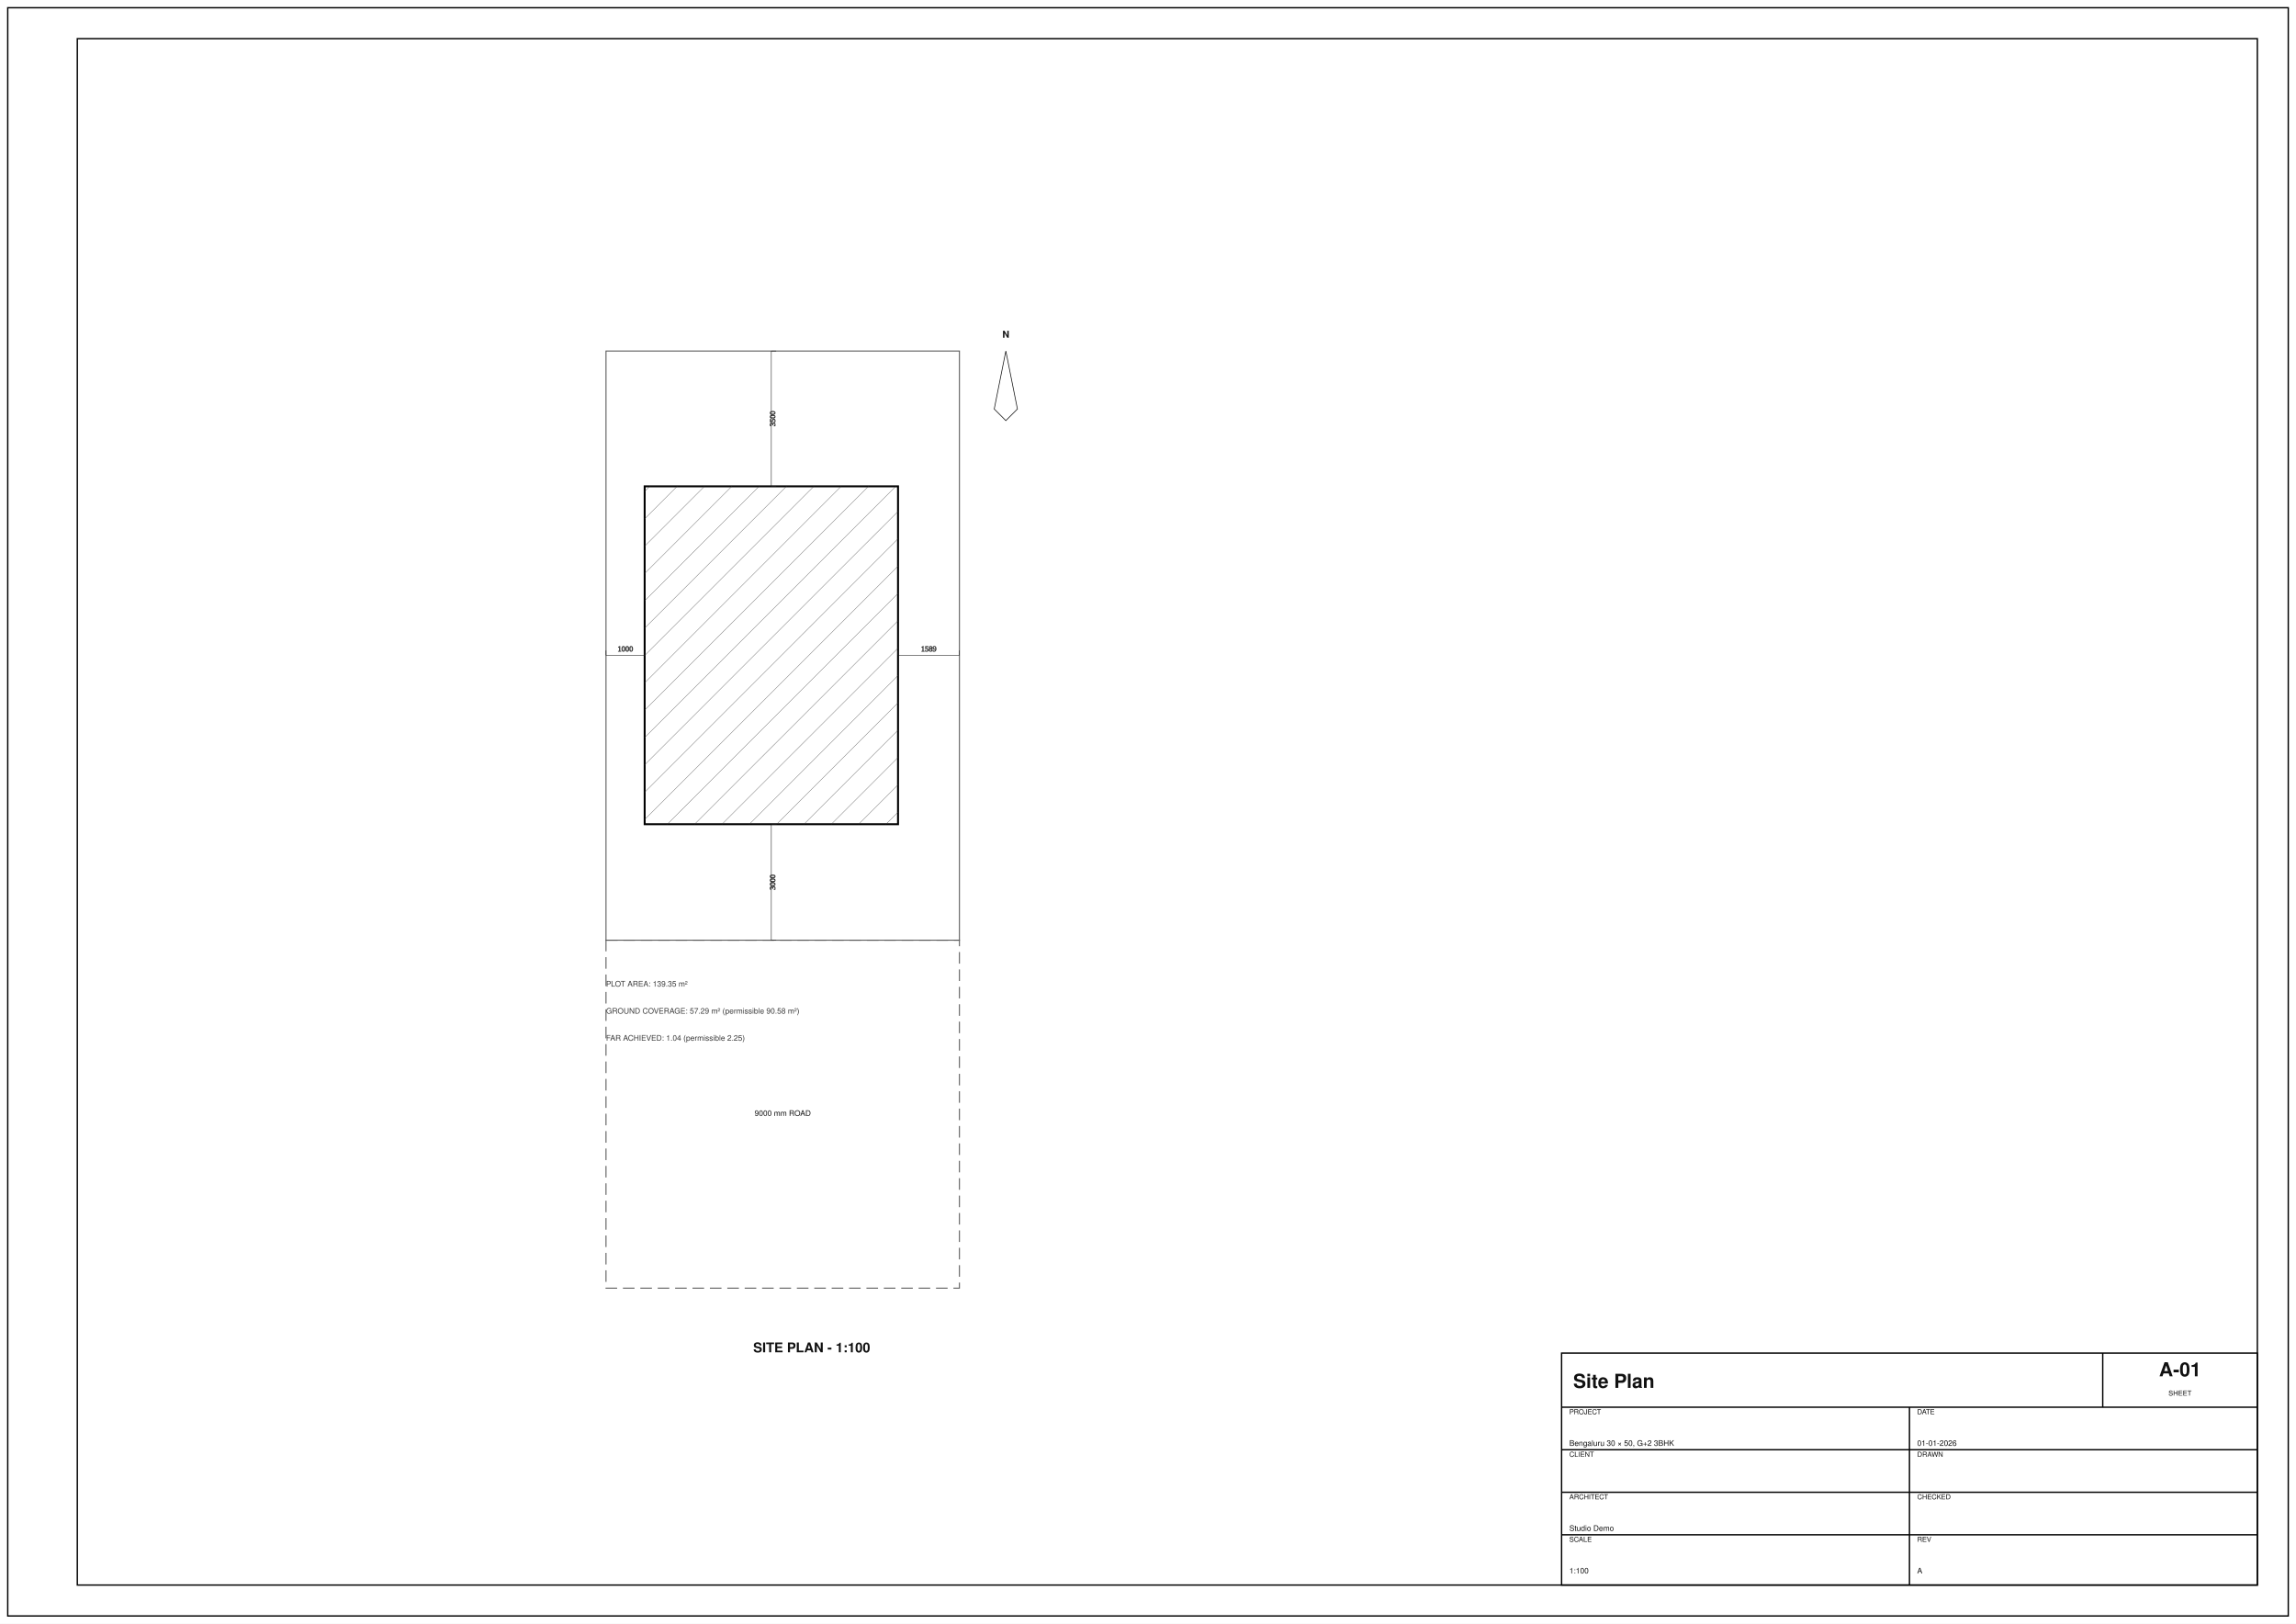
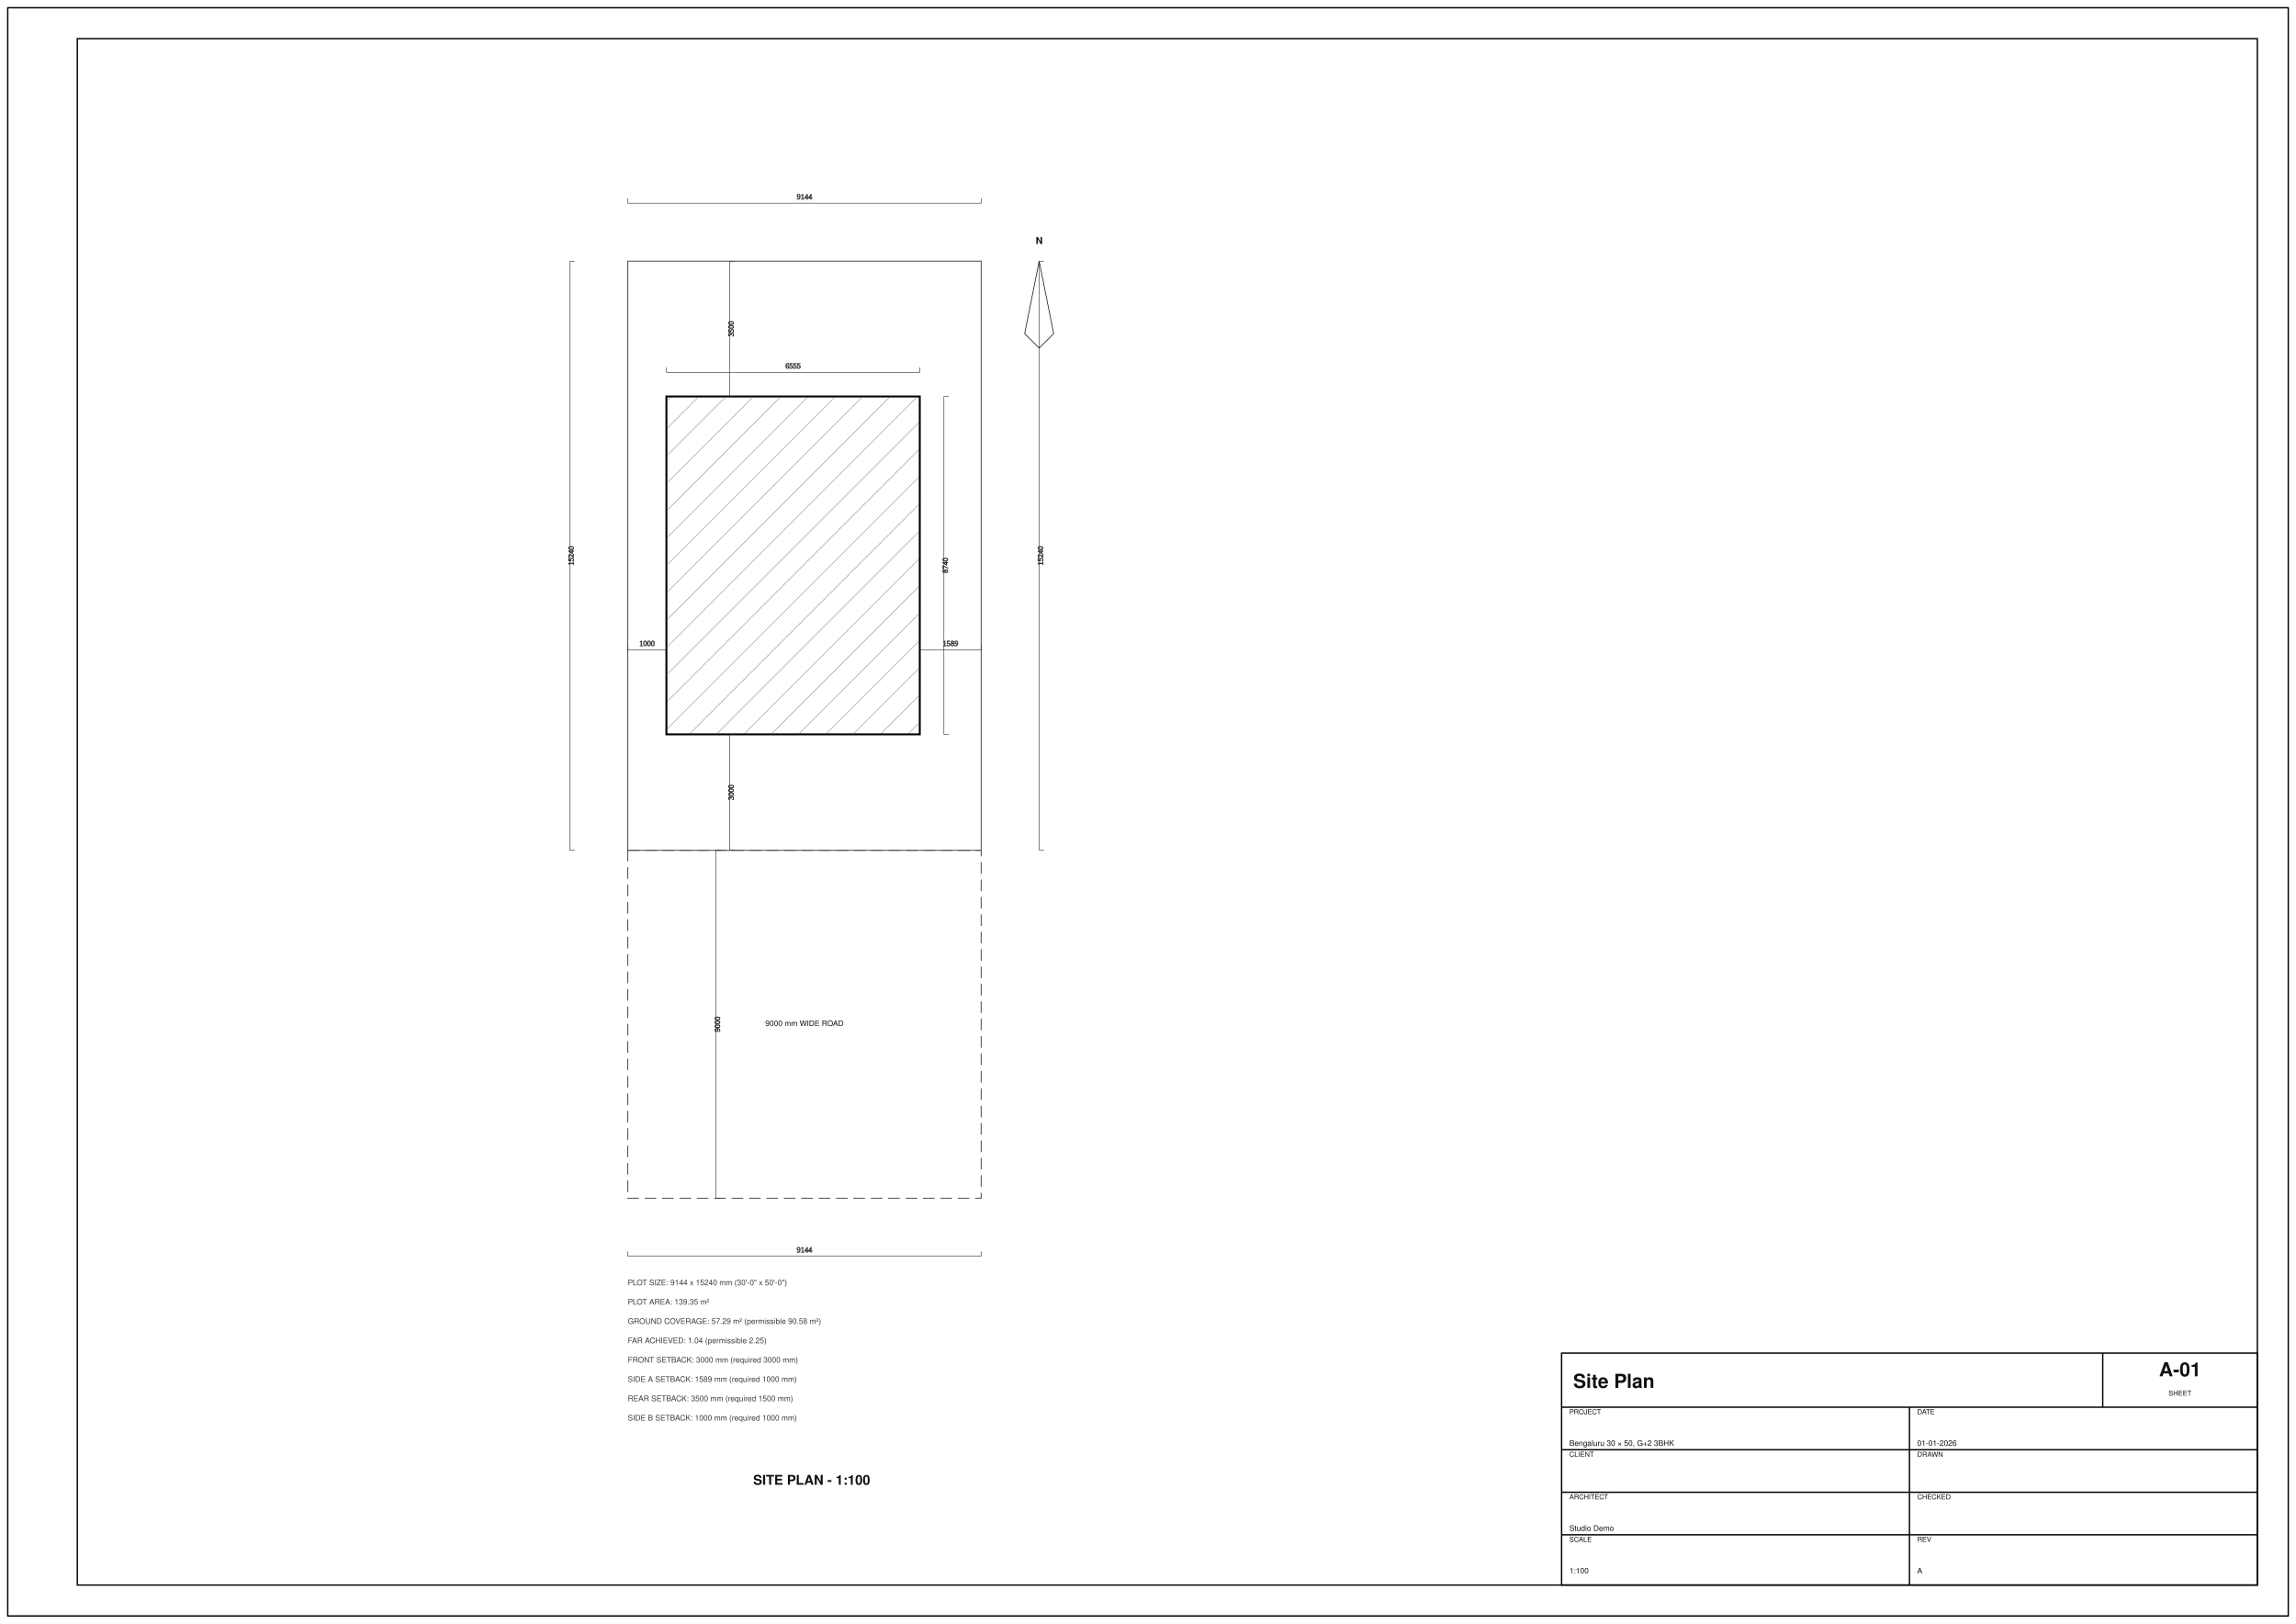
<svg xmlns="http://www.w3.org/2000/svg" width="594mm" height="420mm" viewBox="0 0 594 420" version="1.1">
  <rect x="0" y="0" width="594" height="420" fill="#ffffff" stroke="none" />
  <defs>
-     <clipPath id="hc-011047abe6b6563c" clip-rule="evenodd">
-       <path d="M 166.780 213.200 L 232.330 213.200 L 232.330 125.800 L 166.780 125.800 Z" />
+     <clipPath id="hc-686754861f538694" clip-rule="evenodd">
+       <path d="M 172.405 189.950 L 237.955 189.950 L 237.955 102.550 L 172.405 102.550 Z" />
    </clipPath>
  </defs>
  <g id="g-frame">
    <g class="layer" data-layer="A-TEXT" stroke="#111111" stroke-width="0.180" fill="none" stroke-linecap="butt" stroke-linejoin="miter">
      <g font-family="Helvetica, Arial, sans-serif" fill="#111111" stroke="none">
        <text x="407.000" y="359.000" font-size="5.000" text-anchor="start" dominant-baseline="alphabetic" font-weight="600">Site Plan</text>
        <text x="564.000" y="356.000" font-size="5.000" text-anchor="middle" dominant-baseline="alphabetic" font-weight="600">A-01</text>
        <text x="564.000" y="361.000" font-size="1.800" text-anchor="middle" dominant-baseline="alphabetic">SHEET</text>
        <text x="406.000" y="365.000" font-size="1.800" text-anchor="start" dominant-baseline="hanging">PROJECT</text>
        <text x="406.000" y="374.000" font-size="2.000" text-anchor="start" dominant-baseline="alphabetic">Bengaluru 30 × 50, G+2 3BHK</text>
        <text x="406.000" y="376.000" font-size="1.800" text-anchor="start" dominant-baseline="hanging">CLIENT</text>
        <text x="406.000" y="385.000" font-size="2.000" text-anchor="start" dominant-baseline="alphabetic" />
        <text x="406.000" y="387.000" font-size="1.800" text-anchor="start" dominant-baseline="hanging">ARCHITECT</text>
        <text x="406.000" y="396.000" font-size="2.000" text-anchor="start" dominant-baseline="alphabetic">Studio Demo</text>
        <text x="406.000" y="398.000" font-size="1.800" text-anchor="start" dominant-baseline="hanging">SCALE</text>
        <text x="406.000" y="407.000" font-size="2.000" text-anchor="start" dominant-baseline="alphabetic">1:100</text>
        <text x="496.000" y="365.000" font-size="1.800" text-anchor="start" dominant-baseline="hanging">DATE</text>
        <text x="496.000" y="374.000" font-size="2.000" text-anchor="start" dominant-baseline="alphabetic">01-01-2026</text>
        <text x="496.000" y="376.000" font-size="1.800" text-anchor="start" dominant-baseline="hanging">DRAWN</text>
        <text x="496.000" y="385.000" font-size="2.000" text-anchor="start" dominant-baseline="alphabetic" />
        <text x="496.000" y="387.000" font-size="1.800" text-anchor="start" dominant-baseline="hanging">CHECKED</text>
        <text x="496.000" y="396.000" font-size="2.000" text-anchor="start" dominant-baseline="alphabetic" />
        <text x="496.000" y="398.000" font-size="1.800" text-anchor="start" dominant-baseline="hanging">REV</text>
        <text x="496.000" y="407.000" font-size="2.000" text-anchor="start" dominant-baseline="alphabetic">A</text>
      </g>
    </g>
    <g class="layer" data-layer="A-TITL" stroke="#000000" stroke-width="0.350" fill="none" stroke-linecap="butt" stroke-linejoin="miter">
      <polygon points="2.000,2.000 592.000,2.000 592.000,418.000 2.000,418.000" fill="none" />
      <polygon points="20.000,10.000 584.000,10.000 584.000,410.000 20.000,410.000" fill="none" />
      <polygon points="404.000,350.000 584.000,350.000 584.000,410.000 404.000,410.000" fill="none" />
      <line x1="404.000" y1="364.000" x2="584.000" y2="364.000" />
      <line x1="544.000" y1="350.000" x2="544.000" y2="364.000" />
      <line x1="494.000" y1="364.000" x2="494.000" y2="410.000" />
      <line x1="404.000" y1="375.000" x2="494.000" y2="375.000" />
      <line x1="404.000" y1="386.000" x2="494.000" y2="386.000" />
      <line x1="404.000" y1="397.000" x2="494.000" y2="397.000" />
      <line x1="494.000" y1="375.000" x2="584.000" y2="375.000" />
      <line x1="494.000" y1="386.000" x2="584.000" y2="386.000" />
      <line x1="494.000" y1="397.000" x2="584.000" y2="397.000" />
    </g>
  </g>
  <g id="g-site">
    <g class="layer" data-layer="A-WALL" stroke="#000000" stroke-width="0.500" fill="none" stroke-linecap="butt" stroke-linejoin="miter">
-       <polygon points="166.780,213.200 232.330,213.200 232.330,125.800 166.780,125.800" fill="none" />
+       <polygon points="172.405,189.950 237.955,189.950 237.955,102.550 172.405,102.550" fill="none" />
    </g>
    <g class="layer" data-layer="A-WALL-PART" stroke="#555555" stroke-width="0.250" fill="none" stroke-linecap="butt" stroke-linejoin="miter">
-       <polygon points="156.780,243.200 248.220,243.200 248.220,90.800 156.780,90.800" fill="none" />
-       <polygon points="156.780,243.200 248.220,243.200 248.220,333.200 156.780,333.200" fill="none" stroke-dasharray="3.000 1.500" />
+       <polygon points="162.405,219.950 253.845,219.950 253.845,67.550 162.405,67.550" fill="none" />
+       <polygon points="162.405,219.950 253.845,219.950 253.845,309.950 162.405,309.950" fill="none" stroke-dasharray="3.000 1.500" />
    </g>
    <g class="layer" data-layer="A-DIM" stroke="#1a1a1a" stroke-width="0.130" fill="none" stroke-linecap="butt" stroke-linejoin="miter">
-       <line x1="199.550" y1="243.200" x2="199.550" y2="213.200" />
-       <line x1="199.550" y1="243.200" x2="200.800" y2="243.200" />
-       <line x1="199.550" y1="213.200" x2="200.800" y2="213.200" />
-       <text x="200.550" y="228.200" font-size="2.000" text-anchor="middle" dominant-baseline="alphabetic" transform="rotate(-90 200.550 228.200)">3000</text>
-       <line x1="199.550" y1="125.800" x2="199.550" y2="90.800" />
-       <line x1="199.550" y1="125.800" x2="200.800" y2="125.800" />
-       <line x1="199.550" y1="90.800" x2="200.800" y2="90.800" />
-       <text x="200.550" y="108.300" font-size="2.000" text-anchor="middle" dominant-baseline="alphabetic" transform="rotate(-90 200.550 108.300)">3500</text>
-       <line x1="156.780" y1="169.500" x2="166.780" y2="169.500" />
-       <line x1="156.780" y1="169.500" x2="156.780" y2="168.250" />
-       <line x1="166.780" y1="169.500" x2="166.780" y2="168.250" />
-       <text x="161.780" y="168.500" font-size="2.000" text-anchor="middle" dominant-baseline="alphabetic">1000</text>
-       <line x1="232.330" y1="169.500" x2="248.220" y2="169.500" />
-       <line x1="232.330" y1="169.500" x2="232.330" y2="168.250" />
-       <line x1="248.220" y1="169.500" x2="248.220" y2="168.250" />
-       <text x="240.270" y="168.500" font-size="2.000" text-anchor="middle" dominant-baseline="alphabetic">1589</text>
+       <line x1="185.265" y1="309.950" x2="185.265" y2="219.950" />
+       <line x1="185.265" y1="309.950" x2="186.515" y2="309.950" />
+       <line x1="185.265" y1="219.950" x2="186.515" y2="219.950" />
+       <text x="186.265" y="264.950" font-size="2.000" text-anchor="middle" dominant-baseline="alphabetic" transform="rotate(-90 186.265 264.950)">9000</text>
+       <line x1="162.405" y1="324.950" x2="253.845" y2="324.950" />
+       <line x1="162.405" y1="324.950" x2="162.405" y2="323.700" />
+       <line x1="253.845" y1="324.950" x2="253.845" y2="323.700" />
+       <text x="208.125" y="323.950" font-size="2.000" text-anchor="middle" dominant-baseline="alphabetic">9144</text>
+       <line x1="268.845" y1="219.950" x2="268.845" y2="67.550" />
+       <line x1="268.845" y1="219.950" x2="270.095" y2="219.950" />
+       <line x1="268.845" y1="67.550" x2="270.095" y2="67.550" />
+       <text x="269.845" y="143.750" font-size="2.000" text-anchor="middle" dominant-baseline="alphabetic" transform="rotate(-90 269.845 143.750)">15240</text>
+       <line x1="162.405" y1="52.550" x2="253.845" y2="52.550" />
+       <line x1="162.405" y1="52.550" x2="162.405" y2="51.300" />
+       <line x1="253.845" y1="52.550" x2="253.845" y2="51.300" />
+       <text x="208.125" y="51.550" font-size="2.000" text-anchor="middle" dominant-baseline="alphabetic">9144</text>
+       <line x1="147.405" y1="219.950" x2="147.405" y2="67.550" />
+       <line x1="147.405" y1="219.950" x2="148.655" y2="219.950" />
+       <line x1="147.405" y1="67.550" x2="148.655" y2="67.550" />
+       <text x="148.405" y="143.750" font-size="2.000" text-anchor="middle" dominant-baseline="alphabetic" transform="rotate(-90 148.405 143.750)">15240</text>
+       <line x1="172.405" y1="96.300" x2="237.955" y2="96.300" />
+       <line x1="172.405" y1="96.300" x2="172.405" y2="95.050" />
+       <line x1="237.955" y1="96.300" x2="237.955" y2="95.050" />
+       <text x="205.175" y="95.300" font-size="2.000" text-anchor="middle" dominant-baseline="alphabetic">6555</text>
+       <line x1="244.205" y1="189.950" x2="244.205" y2="102.550" />
+       <line x1="244.205" y1="189.950" x2="245.455" y2="189.950" />
+       <line x1="244.205" y1="102.550" x2="245.455" y2="102.550" />
+       <text x="245.205" y="146.250" font-size="2.000" text-anchor="middle" dominant-baseline="alphabetic" transform="rotate(-90 245.205 146.250)">8740</text>
+       <line x1="188.785" y1="219.950" x2="188.785" y2="189.950" />
+       <line x1="188.785" y1="219.950" x2="190.035" y2="219.950" />
+       <line x1="188.785" y1="189.950" x2="190.035" y2="189.950" />
+       <text x="189.785" y="204.950" font-size="2.000" text-anchor="middle" dominant-baseline="alphabetic" transform="rotate(-90 189.785 204.950)">3000</text>
+       <line x1="237.955" y1="168.100" x2="253.845" y2="168.100" />
+       <line x1="237.955" y1="168.100" x2="237.955" y2="166.850" />
+       <line x1="253.845" y1="168.100" x2="253.845" y2="166.850" />
+       <text x="245.895" y="167.100" font-size="2.000" text-anchor="middle" dominant-baseline="alphabetic">1589</text>
+       <line x1="188.785" y1="102.550" x2="188.785" y2="67.550" />
+       <line x1="188.785" y1="102.550" x2="190.035" y2="102.550" />
+       <line x1="188.785" y1="67.550" x2="190.035" y2="67.550" />
+       <text x="189.785" y="85.050" font-size="2.000" text-anchor="middle" dominant-baseline="alphabetic" transform="rotate(-90 189.785 85.050)">3500</text>
+       <line x1="162.405" y1="168.100" x2="172.405" y2="168.100" />
+       <line x1="162.405" y1="168.100" x2="162.405" y2="166.850" />
+       <line x1="172.405" y1="168.100" x2="172.405" y2="166.850" />
+       <text x="167.405" y="167.100" font-size="2.000" text-anchor="middle" dominant-baseline="alphabetic">1000</text>
    </g>
    <g class="layer" data-layer="A-TEXT" stroke="#111111" stroke-width="0.180" fill="none" stroke-linecap="butt" stroke-linejoin="miter">
-       <polygon points="260.220,90.800 257.220,105.800 260.220,108.800 263.220,105.800" fill="none" />
+       <polygon points="268.845,67.550 265.095,86.300 268.845,90.050 272.595,86.300" fill="none" />
      <g font-family="Helvetica, Arial, sans-serif" fill="#111111" stroke="none">
-         <text x="202.500" y="288.200" font-size="2.000" text-anchor="middle" dominant-baseline="central">9000 mm ROAD</text>
-         <text x="260.220" y="86.800" font-size="2.500" text-anchor="middle" dominant-baseline="central" font-weight="600">N</text>
+         <text x="208.125" y="264.950" font-size="2.000" text-anchor="middle" dominant-baseline="central">9000 mm WIDE ROAD</text>
+         <text x="268.845" y="62.550" font-size="2.500" text-anchor="middle" dominant-baseline="central" font-weight="600">N</text>
      </g>
    </g>
    <g class="layer" data-layer="A-AREA" stroke="#3a3a3a" stroke-width="0.130" fill="none" stroke-linecap="butt" stroke-linejoin="miter">
-       <g clip-path="url(#hc-011047abe6b6563c)">
-         <path d="M 201.530 247.950 L 278.000 171.470 M 197.990 244.410 L 274.470 167.940 M 194.460 240.880 L 270.930 164.400 M 190.920 237.340 L 267.400 160.870 M 187.390 233.810 L 263.860 157.330 M 183.850 230.270 L 260.330 153.800 M 180.320 226.740 L 256.790 150.260 M 176.780 223.200 L 253.260 146.730 M 173.240 219.660 L 249.720 143.190 M 169.710 216.130 L 246.180 139.650 M 166.170 212.590 L 242.650 136.120 M 162.640 209.060 L 239.110 132.580 M 159.100 205.520 L 235.580 129.050 M 155.570 201.990 L 232.040 125.510 M 152.030 198.450 L 228.510 121.980 M 148.500 194.920 L 224.970 118.440 M 144.960 191.380 L 221.440 114.910 M 141.420 187.840 L 217.900 111.370 M 137.890 184.310 L 214.360 107.830 M 134.350 180.770 L 210.830 104.300 M 130.820 177.240 L 207.290 100.760 M 127.280 173.700 L 203.760 97.230 M 123.750 170.170 L 200.220 93.690 M 120.210 166.630 L 196.690 90.160" stroke="#3a3a3a" stroke-width="0.080" fill="none" />
+       <g clip-path="url(#hc-686754861f538694)">
+         <path d="M 207.155 224.700 L 283.625 148.220 M 203.615 221.160 L 280.095 144.690 M 200.085 217.630 L 276.555 141.150 M 196.545 214.090 L 273.025 137.620 M 193.015 210.560 L 269.485 134.080 M 189.475 207.020 L 265.955 130.550 M 185.945 203.490 L 262.415 127.010 M 182.405 199.950 L 258.885 123.480 M 178.865 196.410 L 255.345 119.940 M 175.335 192.880 L 251.805 116.400 M 171.795 189.340 L 248.275 112.870 M 168.265 185.810 L 244.735 109.330 M 164.725 182.270 L 241.205 105.800 M 161.195 178.740 L 237.665 102.260 M 157.655 175.200 L 234.135 98.730 M 154.125 171.670 L 230.595 95.190 M 150.585 168.130 L 227.065 91.660 M 147.045 164.590 L 223.525 88.120 M 143.515 161.060 L 219.985 84.580 M 139.975 157.520 L 216.455 81.050 M 136.445 153.990 L 212.915 77.510 M 132.905 150.450 L 209.385 73.980 M 129.375 146.920 L 205.845 70.440 M 125.835 143.380 L 202.315 66.910" stroke="#3a3a3a" stroke-width="0.080" fill="none" />
      </g>
      <g font-family="Helvetica, Arial, sans-serif" fill="#3a3a3a" stroke="none">
-         <text x="156.780" y="255.200" font-size="2.000" text-anchor="start" dominant-baseline="alphabetic">PLOT AREA: 139.35 m²</text>
-         <text x="156.780" y="262.200" font-size="2.000" text-anchor="start" dominant-baseline="alphabetic">GROUND COVERAGE: 57.29 m² (permissible 90.58 m²)</text>
-         <text x="156.780" y="269.200" font-size="2.000" text-anchor="start" dominant-baseline="alphabetic">FAR ACHIEVED: 1.04 (permissible 2.25)</text>
+         <text x="162.405" y="332.450" font-size="2.000" text-anchor="start" dominant-baseline="alphabetic">PLOT SIZE: 9144 x 15240 mm (30'-0" x 50'-0")</text>
+         <text x="162.405" y="337.450" font-size="2.000" text-anchor="start" dominant-baseline="alphabetic">PLOT AREA: 139.35 m²</text>
+         <text x="162.405" y="342.450" font-size="2.000" text-anchor="start" dominant-baseline="alphabetic">GROUND COVERAGE: 57.29 m² (permissible 90.58 m²)</text>
+         <text x="162.405" y="347.450" font-size="2.000" text-anchor="start" dominant-baseline="alphabetic">FAR ACHIEVED: 1.04 (permissible 2.25)</text>
+         <text x="162.405" y="352.450" font-size="2.000" text-anchor="start" dominant-baseline="alphabetic">FRONT SETBACK: 3000 mm (required 3000 mm)</text>
+         <text x="162.405" y="357.450" font-size="2.000" text-anchor="start" dominant-baseline="alphabetic">SIDE A SETBACK: 1589 mm (required 1000 mm)</text>
+         <text x="162.405" y="362.450" font-size="2.000" text-anchor="start" dominant-baseline="alphabetic">REAR SETBACK: 3500 mm (required 1500 mm)</text>
+         <text x="162.405" y="367.450" font-size="2.000" text-anchor="start" dominant-baseline="alphabetic">SIDE B SETBACK: 1000 mm (required 1000 mm)</text>
      </g>
    </g>
  </g>
  <g id="g-site-label">
    <g class="layer" data-layer="A-TEXT" stroke="#111111" stroke-width="0.180" fill="none" stroke-linecap="butt" stroke-linejoin="miter">
      <g font-family="Helvetica, Arial, sans-serif" fill="#111111" stroke="none">
-         <text x="210.000" y="348.200" font-size="3.500" text-anchor="middle" dominant-baseline="hanging" font-weight="600">SITE PLAN - 1:100</text>
+         <text x="209.995" y="382.450" font-size="3.500" text-anchor="middle" dominant-baseline="hanging" font-weight="600">SITE PLAN - 1:100</text>
      </g>
    </g>
  </g>
</svg>
